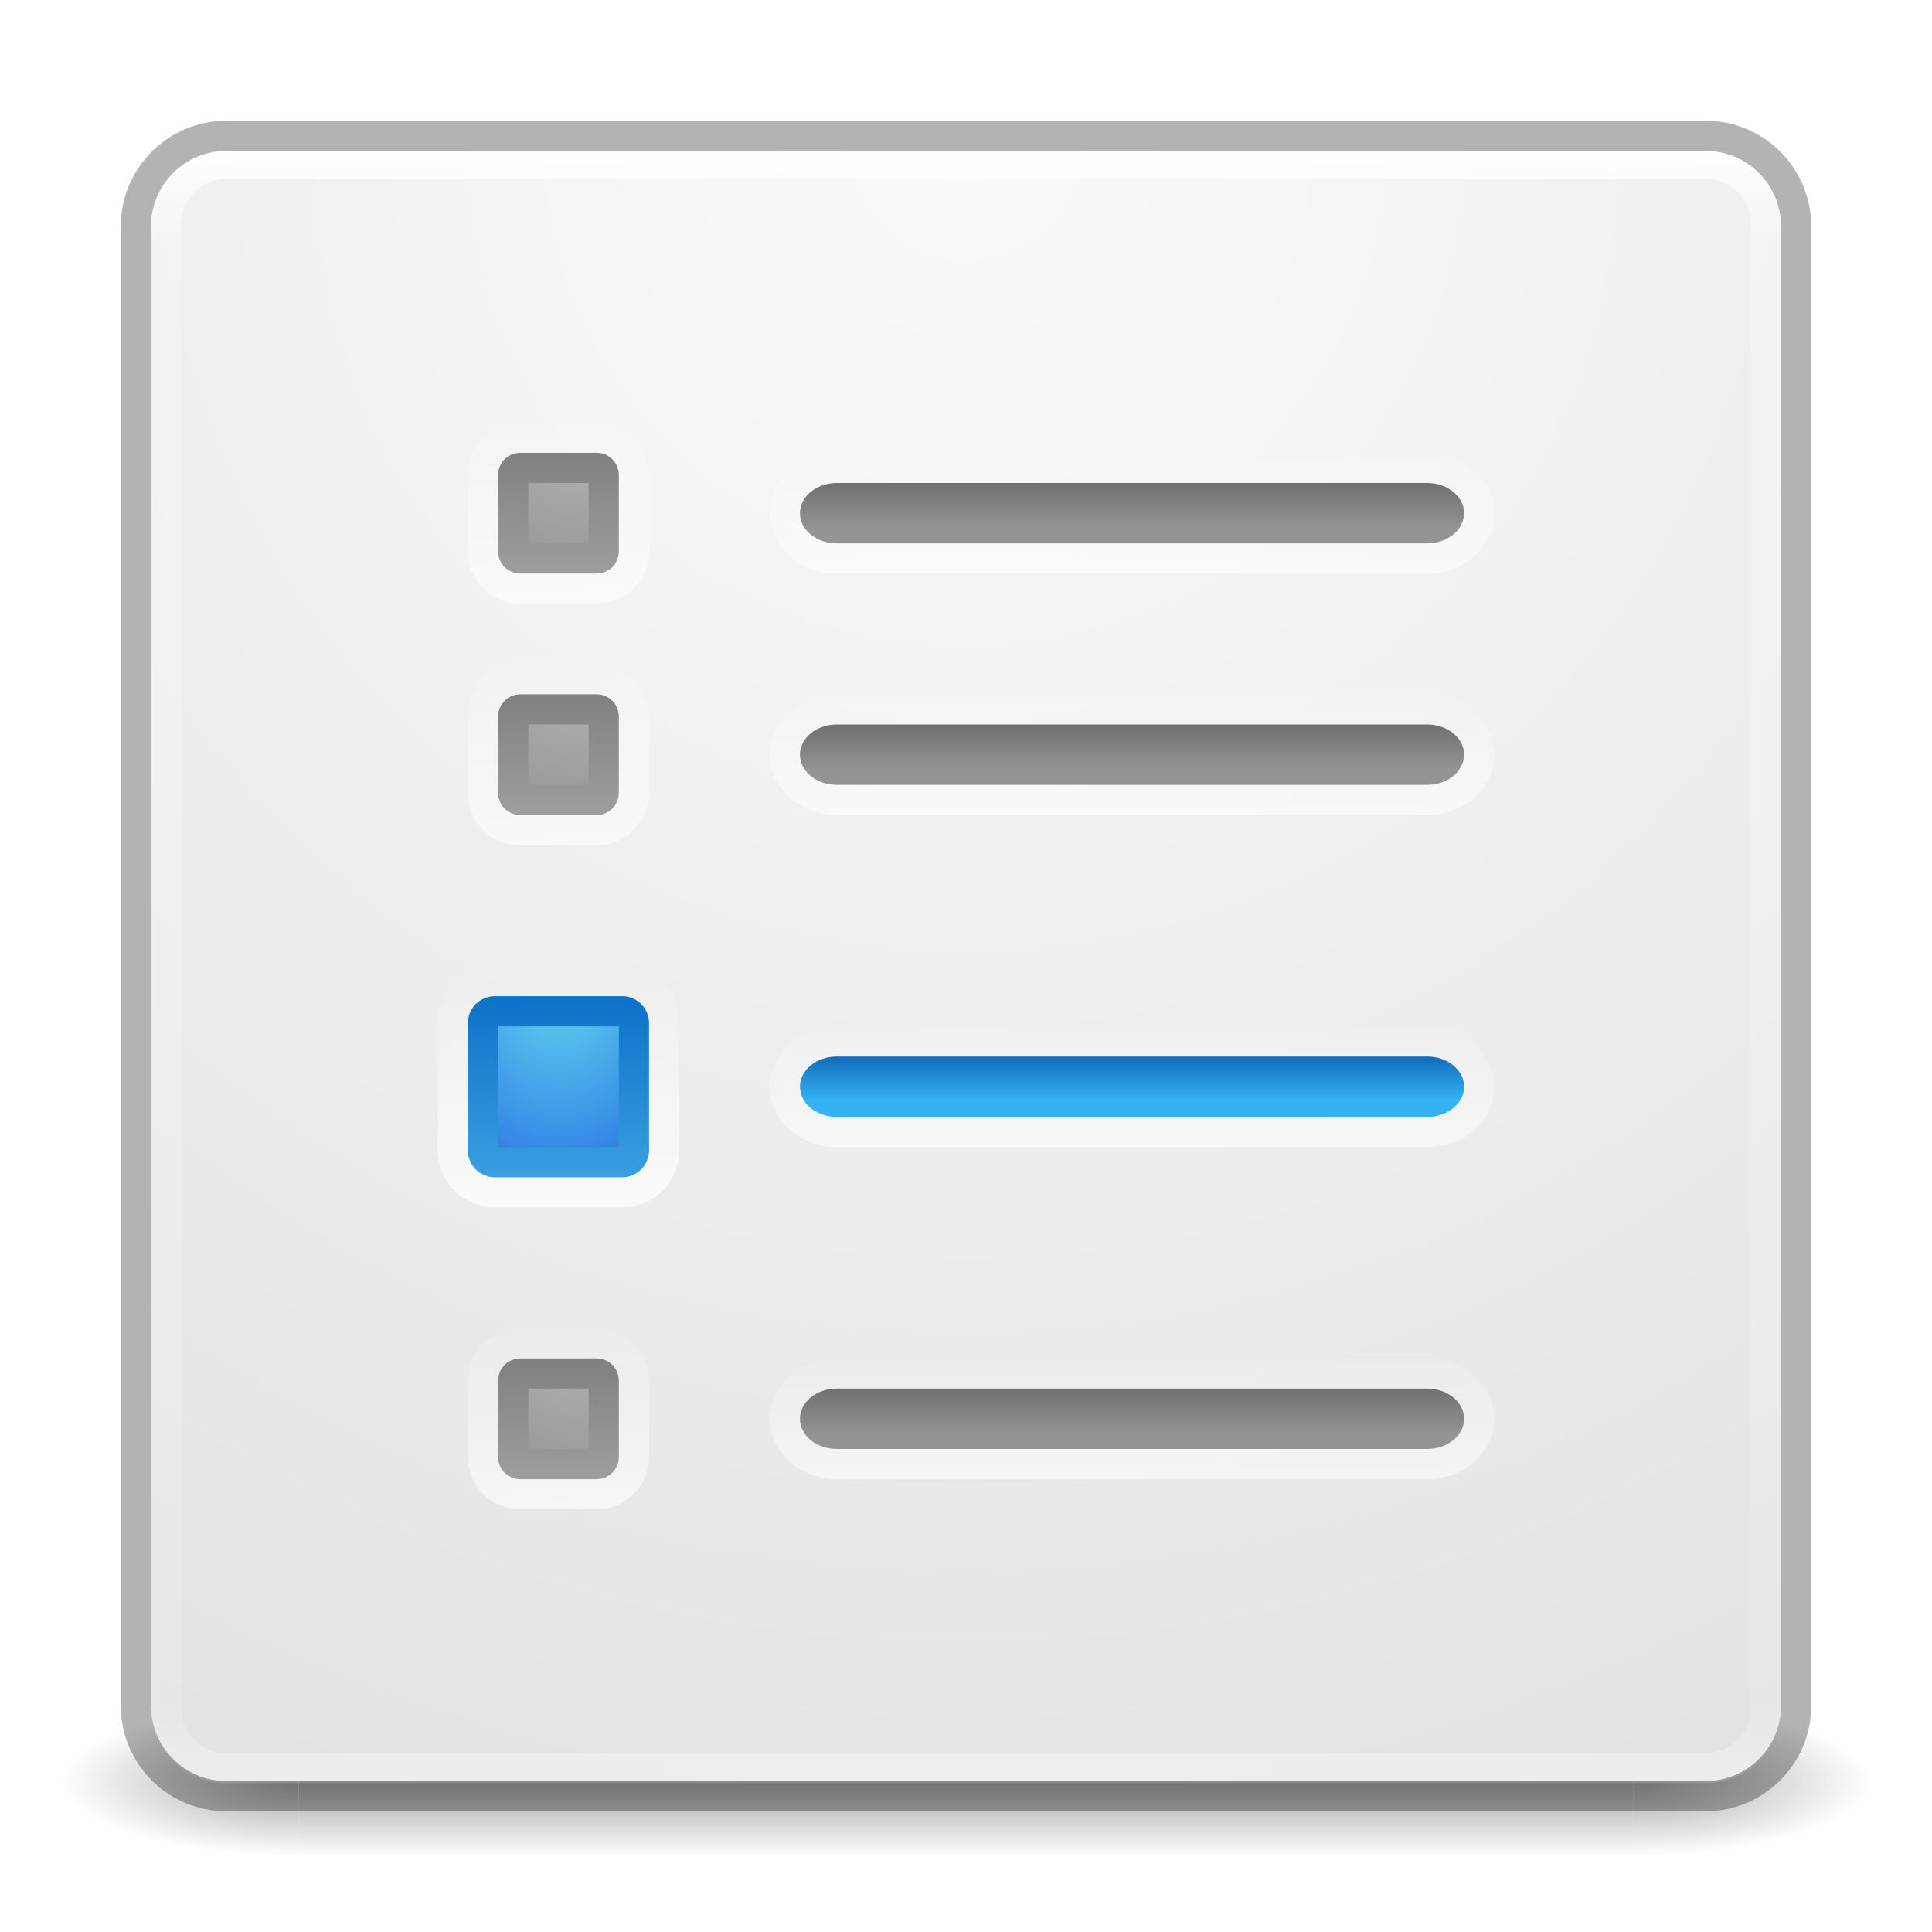
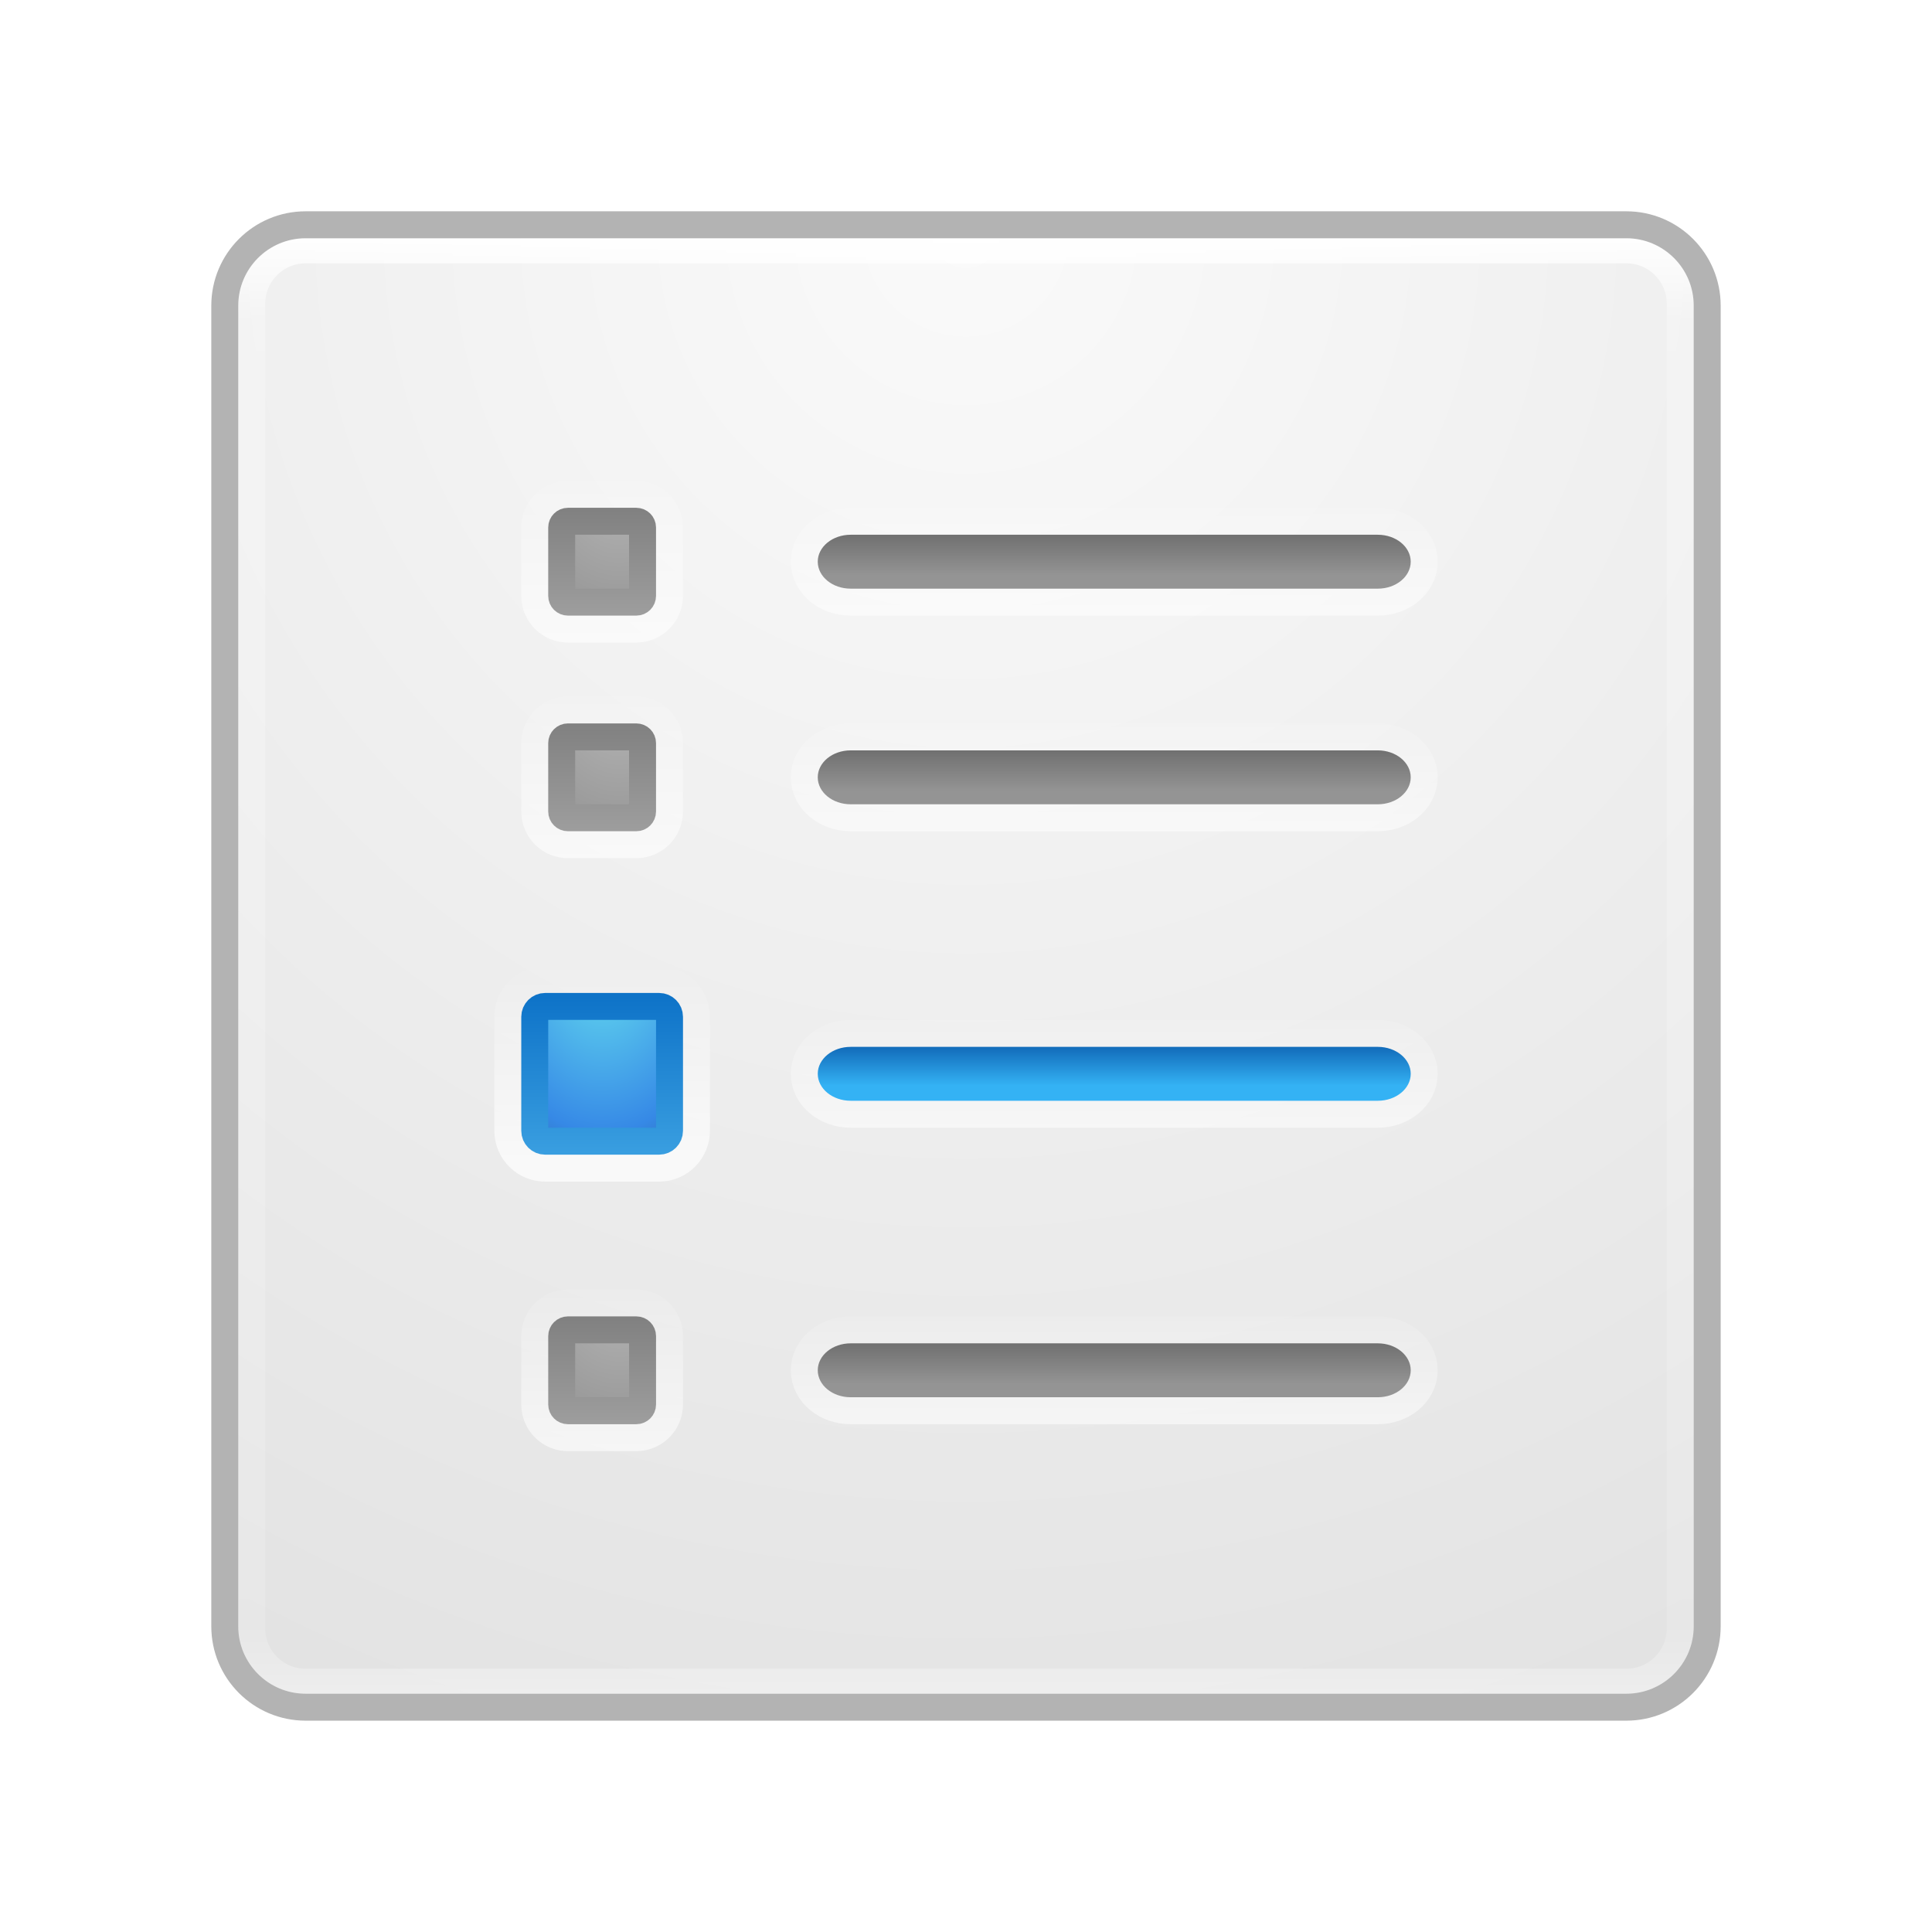
<svg xmlns="http://www.w3.org/2000/svg" xmlns:xlink="http://www.w3.org/1999/xlink" version="1.1" width="64" height="64" id="svg13986">
  <defs id="defs13988">
    <linearGradient id="linearGradient3924-2-2-5-8">
      <stop id="stop3926-9-4-9-6" style="stop-color:#ffffff;stop-opacity:1" offset="0" />
      <stop id="stop3928-9-8-6-5" style="stop-color:#ffffff;stop-opacity:0.235" offset="0.063" />
      <stop id="stop3930-3-5-1-7" style="stop-color:#ffffff;stop-opacity:0.157" offset="0.951" />
      <stop id="stop3932-8-0-4-8" style="stop-color:#ffffff;stop-opacity:0.392" offset="1" />
    </linearGradient>
    <radialGradient cx="4.993" cy="43.5" r="2.5" fx="4.993" fy="43.5" id="radialGradient3337-2-2" xlink:href="#linearGradient3688-166-749-4-0-3-8" gradientUnits="userSpaceOnUse" gradientTransform="matrix(2.003784,0,0,1.4,27.98813,-17.4)" />
    <linearGradient id="linearGradient3688-166-749-4-0-3-8">
      <stop id="stop2883-4-0-1-8" style="stop-color:#181818;stop-opacity:1" offset="0" />
      <stop id="stop2885-9-2-9-6" style="stop-color:#181818;stop-opacity:0" offset="1" />
    </linearGradient>
    <radialGradient cx="4.993" cy="43.5" r="2.5" fx="4.993" fy="43.5" id="radialGradient3339-1-4" xlink:href="#linearGradient3688-464-309-9-2-4-2" gradientUnits="userSpaceOnUse" gradientTransform="matrix(2.003784,0,0,1.4,-20.01187,-104.4)" />
    <linearGradient id="linearGradient3688-464-309-9-2-4-2">
      <stop id="stop2889-7-9-6-9" style="stop-color:#181818;stop-opacity:1" offset="0" />
      <stop id="stop2891-6-6-1-7" style="stop-color:#181818;stop-opacity:0" offset="1" />
    </linearGradient>
    <linearGradient id="linearGradient3702-501-757-8-4-1-1">
      <stop id="stop2895-8-9-9-1" style="stop-color:#181818;stop-opacity:0" offset="0" />
      <stop id="stop2897-7-8-7-7" style="stop-color:#181818;stop-opacity:1" offset="0.5" />
      <stop id="stop2899-4-5-1-5" style="stop-color:#181818;stop-opacity:0" offset="1" />
    </linearGradient>
    <linearGradient x1="25.058" y1="47.028" x2="25.058" y2="39.999" id="linearGradient13984" xlink:href="#linearGradient3702-501-757-8-4-1-1" gradientUnits="userSpaceOnUse" />
    <linearGradient id="linearGradient4632-92-3-0-8-1">
      <stop id="stop4634-68-8-0-2-9" style="stop-color:#fafafa;stop-opacity:1" offset="0" />
      <stop id="stop4636-8-21-7-1-4" style="stop-color:#e1e1e1;stop-opacity:1" offset="1" />
    </linearGradient>
-     <linearGradient xlink:href="#linearGradient3924-2-2-5-8" id="linearGradient3647" gradientUnits="userSpaceOnUse" gradientTransform="matrix(1.432432,0,0,1.436283,-2.378381,-2.470778)" x1="24" y1="5" x2="24" y2="43" />
-     <radialGradient xlink:href="#linearGradient4632-92-3-0-8-1" id="radialGradient3651" gradientUnits="userSpaceOnUse" gradientTransform="matrix(1.0056172e-8,2.310336,-2.310336,1.0056172e-8,42.03128,-69.08596)" cx="32" cy="4.342" fx="32" fy="4.342" r="27.5" />
+     <linearGradient xlink:href="#linearGradient3924-2-2-5-8" id="linearGradient3647" gradientUnits="userSpaceOnUse" gradientTransform="matrix(1.278957,0,0,1.282396,1.305018,1.222518)" x1="24" y1="5" x2="24" y2="43" />
+     <radialGradient xlink:href="#linearGradient4632-92-3-0-8-1" id="radialGradient3651" gradientUnits="userSpaceOnUse" gradientTransform="matrix(0,2.0628,-2.0628,0,40.9565,-58.25532)" cx="32" cy="4.342" fx="32" fy="4.342" r="27.5" />
    <radialGradient xlink:href="#linearGradient4308" id="radialGradient4151" gradientUnits="userSpaceOnUse" gradientTransform="matrix(6.6544265e-7,3.03215,-2.749329,6.0337412e-7,2835.11,-28.12225)" cx="13.631" cy="1024.837" fx="13.631" fy="1024.837" r="2" />
    <linearGradient id="linearGradient4308">
      <stop style="stop-color:#b3b3b3;stop-opacity:1;" offset="0" id="stop4310" />
      <stop style="stop-color:#8e8e8e;stop-opacity:1;" offset="1" id="stop4312" />
    </linearGradient>
    <linearGradient xlink:href="#linearGradient4299" id="linearGradient4153" gradientUnits="userSpaceOnUse" gradientTransform="translate(3.865478,-1011.626)" x1="11" y1="1024.893" x2="11" y2="1029.698" />
    <linearGradient id="linearGradient4299">
      <stop style="stop-color:#7d7d7d;stop-opacity:1;" offset="0" id="stop4301" />
      <stop style="stop-color:#a0a0a0;stop-opacity:1;" offset="1" id="stop4303" />
    </linearGradient>
    <linearGradient xlink:href="#linearGradient4236" id="linearGradient4149" gradientUnits="userSpaceOnUse" gradientTransform="translate(3.865478,-1011.626)" x1="10.758" y1="1030.266" x2="10.758" y2="1023.424" />
    <linearGradient id="linearGradient4236">
      <stop style="stop-color:#ffffff;stop-opacity:1;" offset="0" id="stop4238" />
      <stop style="stop-color:#ffffff;stop-opacity:0;" offset="1" id="stop4240" />
    </linearGradient>
    <linearGradient xlink:href="#linearGradient4322" id="linearGradient4147" gradientUnits="userSpaceOnUse" gradientTransform="matrix(1.222222,0,0,1,1.643256,-1001.626)" x1="22.914" y1="1016.069" x2="22.914" y2="1017.869" />
    <linearGradient id="linearGradient4322">
      <stop style="stop-color:#696969;stop-opacity:1;" offset="0" id="stop4324" />
      <stop style="stop-color:#949494;stop-opacity:1;" offset="1" id="stop4326" />
    </linearGradient>
    <linearGradient xlink:href="#linearGradient4236" id="linearGradient4145" gradientUnits="userSpaceOnUse" gradientTransform="matrix(1.222222,0,0,1,1.643256,-1021.626)" x1="31.705" y1="1039.888" x2="31.705" y2="1034.458" />
    <radialGradient xlink:href="#linearGradient4308" id="radialGradient4133" gradientUnits="userSpaceOnUse" gradientTransform="matrix(6.6544265e-7,3.03215,-2.749329,6.0337412e-7,2835.11,-20.12225)" cx="13.631" cy="1024.837" fx="13.631" fy="1024.837" r="2" />
    <linearGradient xlink:href="#linearGradient4299" id="linearGradient4135" gradientUnits="userSpaceOnUse" gradientTransform="translate(3.865478,-1003.626)" x1="11" y1="1024.893" x2="11" y2="1029.698" />
    <linearGradient xlink:href="#linearGradient4236" id="linearGradient4131" gradientUnits="userSpaceOnUse" gradientTransform="translate(3.865478,-1003.626)" x1="10.758" y1="1030.266" x2="10.758" y2="1023.424" />
    <linearGradient xlink:href="#linearGradient4322" id="linearGradient4129" gradientUnits="userSpaceOnUse" gradientTransform="matrix(1.222222,0,0,1,1.643256,-993.6262)" x1="22.914" y1="1016.069" x2="22.914" y2="1017.869" />
    <linearGradient xlink:href="#linearGradient4236" id="linearGradient4127" gradientUnits="userSpaceOnUse" gradientTransform="matrix(1.222222,0,0,1,1.643256,-1013.626)" x1="31.705" y1="1039.888" x2="31.705" y2="1034.458" />
    <linearGradient xlink:href="#linearGradient4236" id="linearGradient4178" gradientUnits="userSpaceOnUse" gradientTransform="matrix(1.222222,0,0,1,2.777777,-3.999998)" x1="31.705" y1="1039.888" x2="31.705" y2="1034.458" />
    <linearGradient xlink:href="#linearGradient4322" id="linearGradient4180" gradientUnits="userSpaceOnUse" gradientTransform="matrix(1.222222,0,0,1,2.777777,16)" x1="22.914" y1="1016.069" x2="22.914" y2="1017.869" />
    <linearGradient xlink:href="#linearGradient4236" id="linearGradient4182" gradientUnits="userSpaceOnUse" gradientTransform="translate(4.999999,6.000002)" x1="10.758" y1="1030.266" x2="10.758" y2="1023.424" />
    <radialGradient xlink:href="#linearGradient4308" id="radialGradient4184" gradientUnits="userSpaceOnUse" gradientTransform="matrix(6.6544265e-7,3.03215,-2.749329,6.0337412e-7,2836.245,989.5039)" cx="13.631" cy="1024.837" fx="13.631" fy="1024.837" r="2" />
    <linearGradient xlink:href="#linearGradient4299" id="linearGradient4186" gradientUnits="userSpaceOnUse" gradientTransform="translate(4.999999,6.000002)" x1="11" y1="1024.893" x2="11" y2="1029.698" />
    <linearGradient xlink:href="#linearGradient4236" id="linearGradient4167" gradientUnits="userSpaceOnUse" gradientTransform="translate(5,-7.000101)" x1="11.904" y1="1040.672" x2="11.904" y2="1033.185" />
    <radialGradient xlink:href="#linearGradient2867-449-88-871-390-598-476-591-434-148-57-177-0" id="radialGradient4169" gradientUnits="userSpaceOnUse" gradientTransform="matrix(0,0.4701369,-0.3203765,0,20.70726,1025.562)" cx="0.753" cy="8.45" fx="0.753" fy="8.45" r="20" />
    <linearGradient id="linearGradient2867-449-88-871-390-598-476-591-434-148-57-177-0">
      <stop id="stop3750-4" style="stop-color:#90dbec;stop-opacity:1;" offset="0" />
      <stop id="stop3752-4" style="stop-color:#55c1ec;stop-opacity:1;" offset="0.262" />
      <stop id="stop3754-4" style="stop-color:#3689e6;stop-opacity:1;" offset="0.705" />
      <stop id="stop3756-4" style="stop-color:#2b63a0;stop-opacity:1;" offset="1" />
    </linearGradient>
    <linearGradient xlink:href="#linearGradient3707-319-631-407-324-6" id="linearGradient4171" gradientUnits="userSpaceOnUse" gradientTransform="translate(5,-7.000101)" x1="9.684" y1="1034.521" x2="9.684" y2="1041.218" />
    <linearGradient id="linearGradient3707-319-631-407-324-6">
      <stop id="stop3760-3" style="stop-color:#0e73c8;stop-opacity:1;" offset="0" />
      <stop id="stop3762-1" style="stop-color:#40a5e4;stop-opacity:1;" offset="1" />
    </linearGradient>
    <linearGradient xlink:href="#linearGradient4236" id="linearGradient4174" gradientUnits="userSpaceOnUse" gradientTransform="matrix(1.222222,0,0,1,2.777778,-7.000101)" x1="31.705" y1="1039.888" x2="31.705" y2="1034.458" />
    <linearGradient xlink:href="#linearGradient4106" id="linearGradient4176" gradientUnits="userSpaceOnUse" gradientTransform="matrix(1.222222,0,0,1,2.777778,-8.000125)" x1="28.554" y1="1038.798" x2="28.554" y2="1037.425" />
    <linearGradient id="linearGradient4106">
      <stop style="stop-color:#34b2f4;stop-opacity:1;" offset="0" id="stop4108" />
      <stop style="stop-color:#136ebc;stop-opacity:1;" offset="1" id="stop4110" />
    </linearGradient>
  </defs>
-   <g style="opacity:0.4" id="g3712-8-2-4-4" transform="matrix(1.57895,0,0,0.7142857,-5.894751,27.92857)">
-     <rect style="fill:url(#radialGradient3337-2-2);fill-opacity:1;stroke:none" id="rect2801-5-5-7-9" y="40" x="38" height="7" width="5" />
-     <rect style="fill:url(#radialGradient3339-1-4);fill-opacity:1;stroke:none" id="rect3696-3-0-3-7" transform="scale(-1,-1)" y="-47" x="-10" height="7" width="5" />
-     <rect style="fill:url(#linearGradient13984);fill-opacity:1;stroke:none" id="rect3700-5-6-8-4" y="40" x="10" height="7" width="28" />
-   </g>
-   <rect style="color:#000000;fill:url(#radialGradient3651);fill-opacity:1;fill-rule:nonzero;stroke:none;stroke-width:1;marker:none;visibility:visible;display:inline;overflow:visible;enable-background:accumulate" id="rect5505-21-3-8-5-2" y="5" x="5" ry="2.5" rx="2.5" height="54" width="54" />
-   <rect style="fill:none;stroke:url(#linearGradient3647);stroke-width:1;stroke-linecap:round;stroke-linejoin:round;stroke-miterlimit:4;stroke-opacity:1;stroke-dasharray:none;stroke-dashoffset:0" id="rect6741-5-0-2-3" y="5.429" x="5.5" ry="2" rx="2" height="53.142" width="53" />
-   <rect style="opacity:0.3;color:#000000;fill:none;stroke:#000000;stroke-width:1;stroke-linecap:butt;stroke-linejoin:miter;stroke-miterlimit:4;stroke-opacity:1;stroke-dasharray:none;stroke-dashoffset:0;marker:none;visibility:visible;display:inline;overflow:visible;enable-background:accumulate" id="rect5505-21-3-8-9-1-1" y="4.5" x="4.5" ry="3" rx="3" height="55" width="55" />
-   <g id="g4338" transform="translate(1.63452,1.264007)">
+   <rect style="color:#000000;display:inline;overflow:visible;visibility:visible;fill:url(#radialGradient3651);fill-opacity:1;fill-rule:nonzero;stroke:none;stroke-width:1;marker:none;enable-background:accumulate" id="rect5505-21-3-8-5-2" y="7.893" x="7.893" ry="2.232" rx="2.232" height="48.214" width="48.214" />
+   <rect style="fill:none;stroke:url(#linearGradient3647);stroke-width:0.893;stroke-linecap:round;stroke-linejoin:round;stroke-miterlimit:4;stroke-dasharray:none;stroke-dashoffset:0;stroke-opacity:1" id="rect6741-5-0-2-3" y="8.276" x="8.339" ry="1.786" rx="1.786" height="47.449" width="47.321" />
+   <rect style="color:#000000;display:inline;overflow:visible;visibility:visible;opacity:0.3;fill:none;stroke:#000000;stroke-width:0.893;stroke-linecap:butt;stroke-linejoin:miter;stroke-miterlimit:4;stroke-dasharray:none;stroke-dashoffset:0;stroke-opacity:1;marker:none;enable-background:accumulate" id="rect5505-21-3-8-9-1-1" y="7.446" x="7.446" ry="2.679" rx="2.679" height="49.107" width="49.107" />
+   <g id="g4338" transform="matrix(0.8928571,0,0,0.8928571,4.887965,4.557148)">
    <g transform="translate(-1.134521,-995.6262)" id="g4161">
      <rect width="5" height="5" rx="0.385" ry="0.385" x="15.5" y="1027.862" id="rect4204" style="color:#000000;display:inline;overflow:visible;visibility:visible;opacity:0.7;fill:none;stroke:url(#linearGradient4167);stroke-width:3;stroke-linecap:round;stroke-linejoin:round;stroke-miterlimit:4;stroke-dasharray:none;stroke-dashoffset:0;stroke-opacity:1;marker:none;enable-background:accumulate" />
      <rect style="color:#000000;display:inline;overflow:visible;visibility:visible;fill:url(#radialGradient4169);fill-opacity:1;fill-rule:nonzero;stroke:url(#linearGradient4171);stroke-width:1;stroke-linecap:round;stroke-linejoin:round;stroke-miterlimit:4;stroke-dasharray:none;stroke-dashoffset:0;stroke-opacity:1;marker:none;enable-background:accumulate" id="rect3315" y="1027.862" x="15.5" ry="0.385" rx="0.385" height="5" width="5" />
      <rect ry="1" rx="1.222" y="1029.362" x="26" height="2" width="22" id="rect4192" style="opacity:0.6;fill:none;stroke:url(#linearGradient4174);stroke-width:2;stroke-miterlimit:4;stroke-dasharray:none;stroke-opacity:1" />
      <rect style="fill:url(#linearGradient4176);fill-opacity:1;fill-rule:nonzero;stroke:none" id="rect4179" width="22" height="2" x="26" y="1029.362" rx="1.222" ry="1" />
    </g>
    <g transform="translate(-1.134521,-987.6262)" id="g4155">
      <rect style="opacity:0.6;fill:none;stroke:url(#linearGradient4178);stroke-width:2;stroke-miterlimit:4;stroke-dasharray:none;stroke-opacity:1" id="rect4248" width="22" height="2" x="26" y="1032.362" rx="1.222" ry="1" />
      <rect ry="1" rx="1.222" y="1032.362" x="26" height="2" width="22" id="rect4330" style="fill:url(#linearGradient4180);fill-opacity:1;fill-rule:nonzero;stroke:none" />
      <rect style="color:#000000;display:inline;overflow:visible;visibility:visible;opacity:0.6;fill:none;stroke:url(#linearGradient4182);stroke-width:3;stroke-linecap:round;stroke-linejoin:round;stroke-miterlimit:4;stroke-dasharray:none;stroke-dashoffset:0;stroke-opacity:1;marker:none;enable-background:accumulate" id="rect4234" y="1031.862" x="16.5" ry="0.231" rx="0.231" height="3" width="3" />
      <rect width="3" height="3" rx="0.231" ry="0.231" x="16.5" y="1031.862" id="rect4237" style="color:#000000;display:inline;overflow:visible;visibility:visible;fill:url(#radialGradient4184);fill-opacity:1;fill-rule:nonzero;stroke:url(#linearGradient4186);stroke-width:1;stroke-linecap:round;stroke-linejoin:round;stroke-miterlimit:4;stroke-dasharray:none;stroke-dashoffset:0;stroke-opacity:1;marker:none;enable-background:accumulate" />
    </g>
    <rect style="opacity:0.6;fill:none;stroke:url(#linearGradient4127);stroke-width:2;stroke-miterlimit:4;stroke-dasharray:none;stroke-opacity:1" id="rect4119" width="22" height="2" x="24.865" y="22.736" rx="1.222" ry="1" />
    <rect ry="1" rx="1.222" y="22.736" x="24.865" height="2" width="22" id="rect4121" style="fill:url(#linearGradient4129);fill-opacity:1;fill-rule:nonzero;stroke:none" />
    <rect style="color:#000000;display:inline;overflow:visible;visibility:visible;opacity:0.6;fill:none;stroke:url(#linearGradient4131);stroke-width:3;stroke-linecap:round;stroke-linejoin:round;stroke-miterlimit:4;stroke-dasharray:none;stroke-dashoffset:0;stroke-opacity:1;marker:none;enable-background:accumulate" id="rect4123" y="22.236" x="15.365" ry="0.231" rx="0.231" height="3" width="3" />
    <rect width="3" height="3" rx="0.231" ry="0.231" x="15.365" y="22.236" id="rect4125" style="color:#000000;display:inline;overflow:visible;visibility:visible;fill:url(#radialGradient4133);fill-opacity:1;fill-rule:nonzero;stroke:url(#linearGradient4135);stroke-width:1;stroke-linecap:round;stroke-linejoin:round;stroke-miterlimit:4;stroke-dasharray:none;stroke-dashoffset:0;stroke-opacity:1;marker:none;enable-background:accumulate" />
    <rect ry="1" rx="1.222" y="14.736" x="24.865" height="2" width="22" id="rect4137" style="opacity:0.6;fill:none;stroke:url(#linearGradient4145);stroke-width:2;stroke-miterlimit:4;stroke-dasharray:none;stroke-opacity:1" />
    <rect style="fill:url(#linearGradient4147);fill-opacity:1;fill-rule:nonzero;stroke:none" id="rect4139" width="22" height="2" x="24.865" y="14.736" rx="1.222" ry="1" />
    <rect width="3" height="3" rx="0.231" ry="0.231" x="15.365" y="14.236" id="rect4141" style="color:#000000;display:inline;overflow:visible;visibility:visible;opacity:0.6;fill:none;stroke:url(#linearGradient4149);stroke-width:3;stroke-linecap:round;stroke-linejoin:round;stroke-miterlimit:4;stroke-dasharray:none;stroke-dashoffset:0;stroke-opacity:1;marker:none;enable-background:accumulate" />
    <rect style="color:#000000;display:inline;overflow:visible;visibility:visible;fill:url(#radialGradient4151);fill-opacity:1;fill-rule:nonzero;stroke:url(#linearGradient4153);stroke-width:1;stroke-linecap:round;stroke-linejoin:round;stroke-miterlimit:4;stroke-dasharray:none;stroke-dashoffset:0;stroke-opacity:1;marker:none;enable-background:accumulate" id="rect4143" y="14.236" x="15.365" ry="0.231" rx="0.231" height="3" width="3" />
  </g>
</svg>
